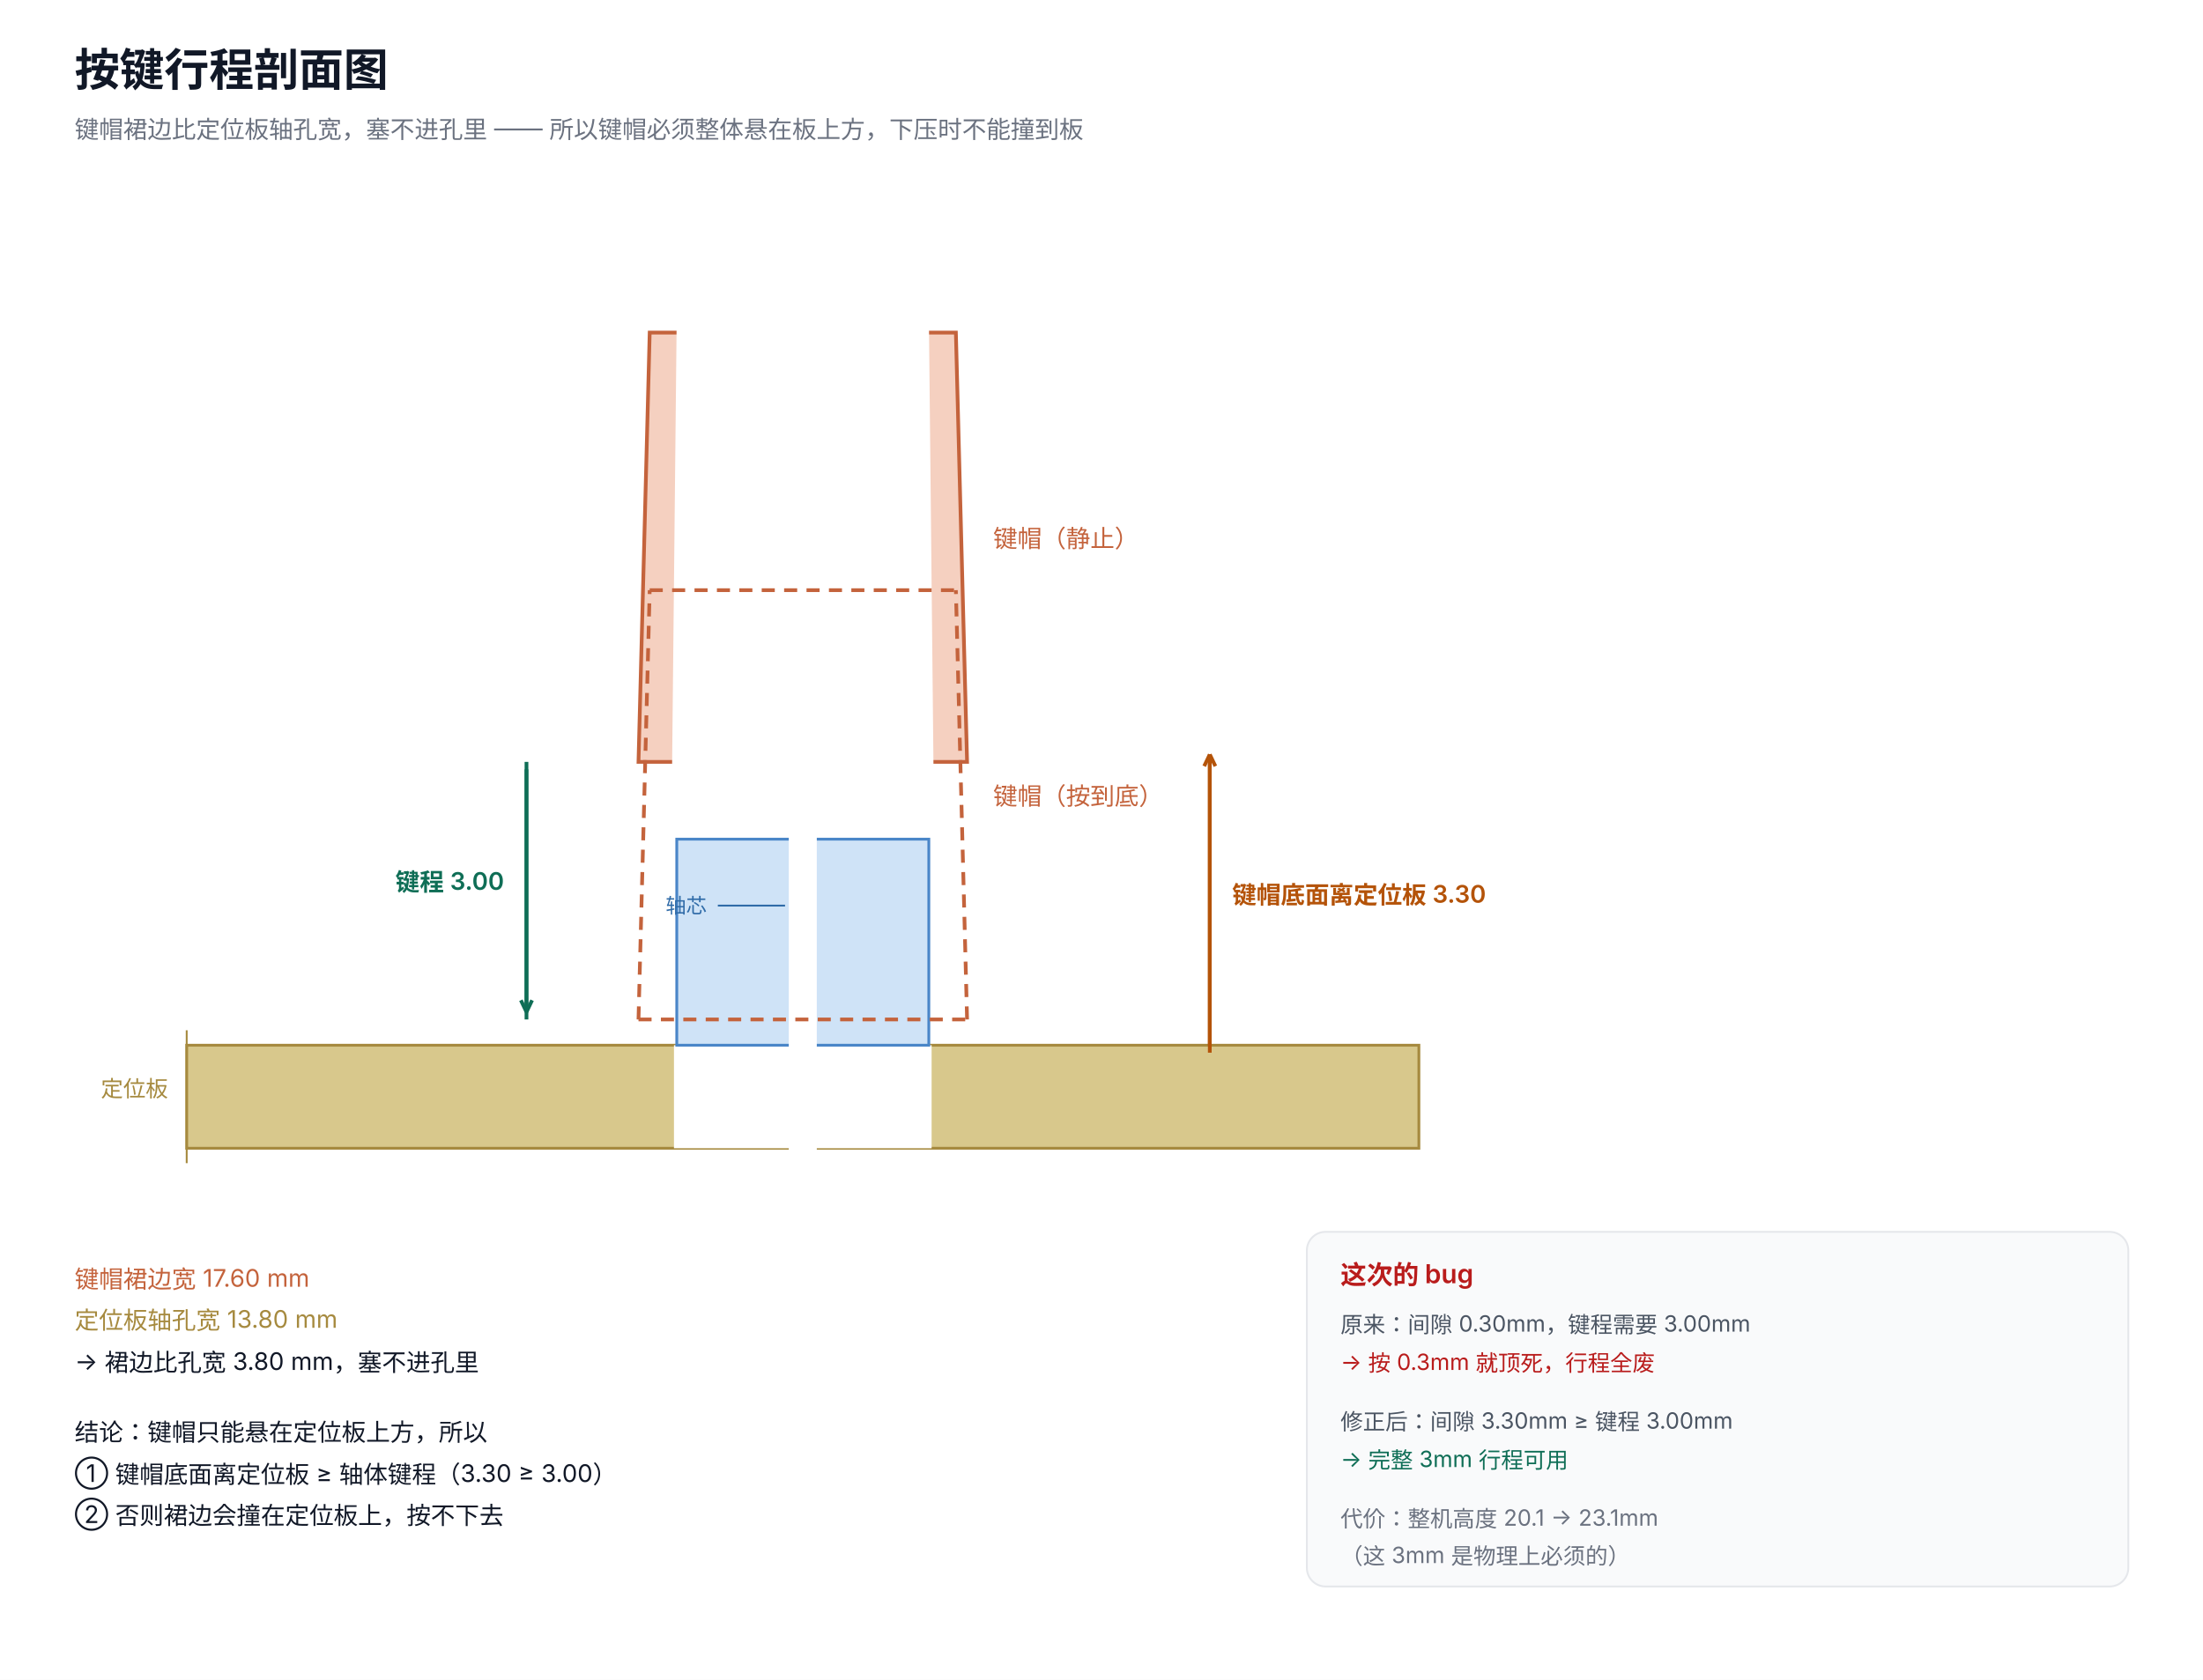
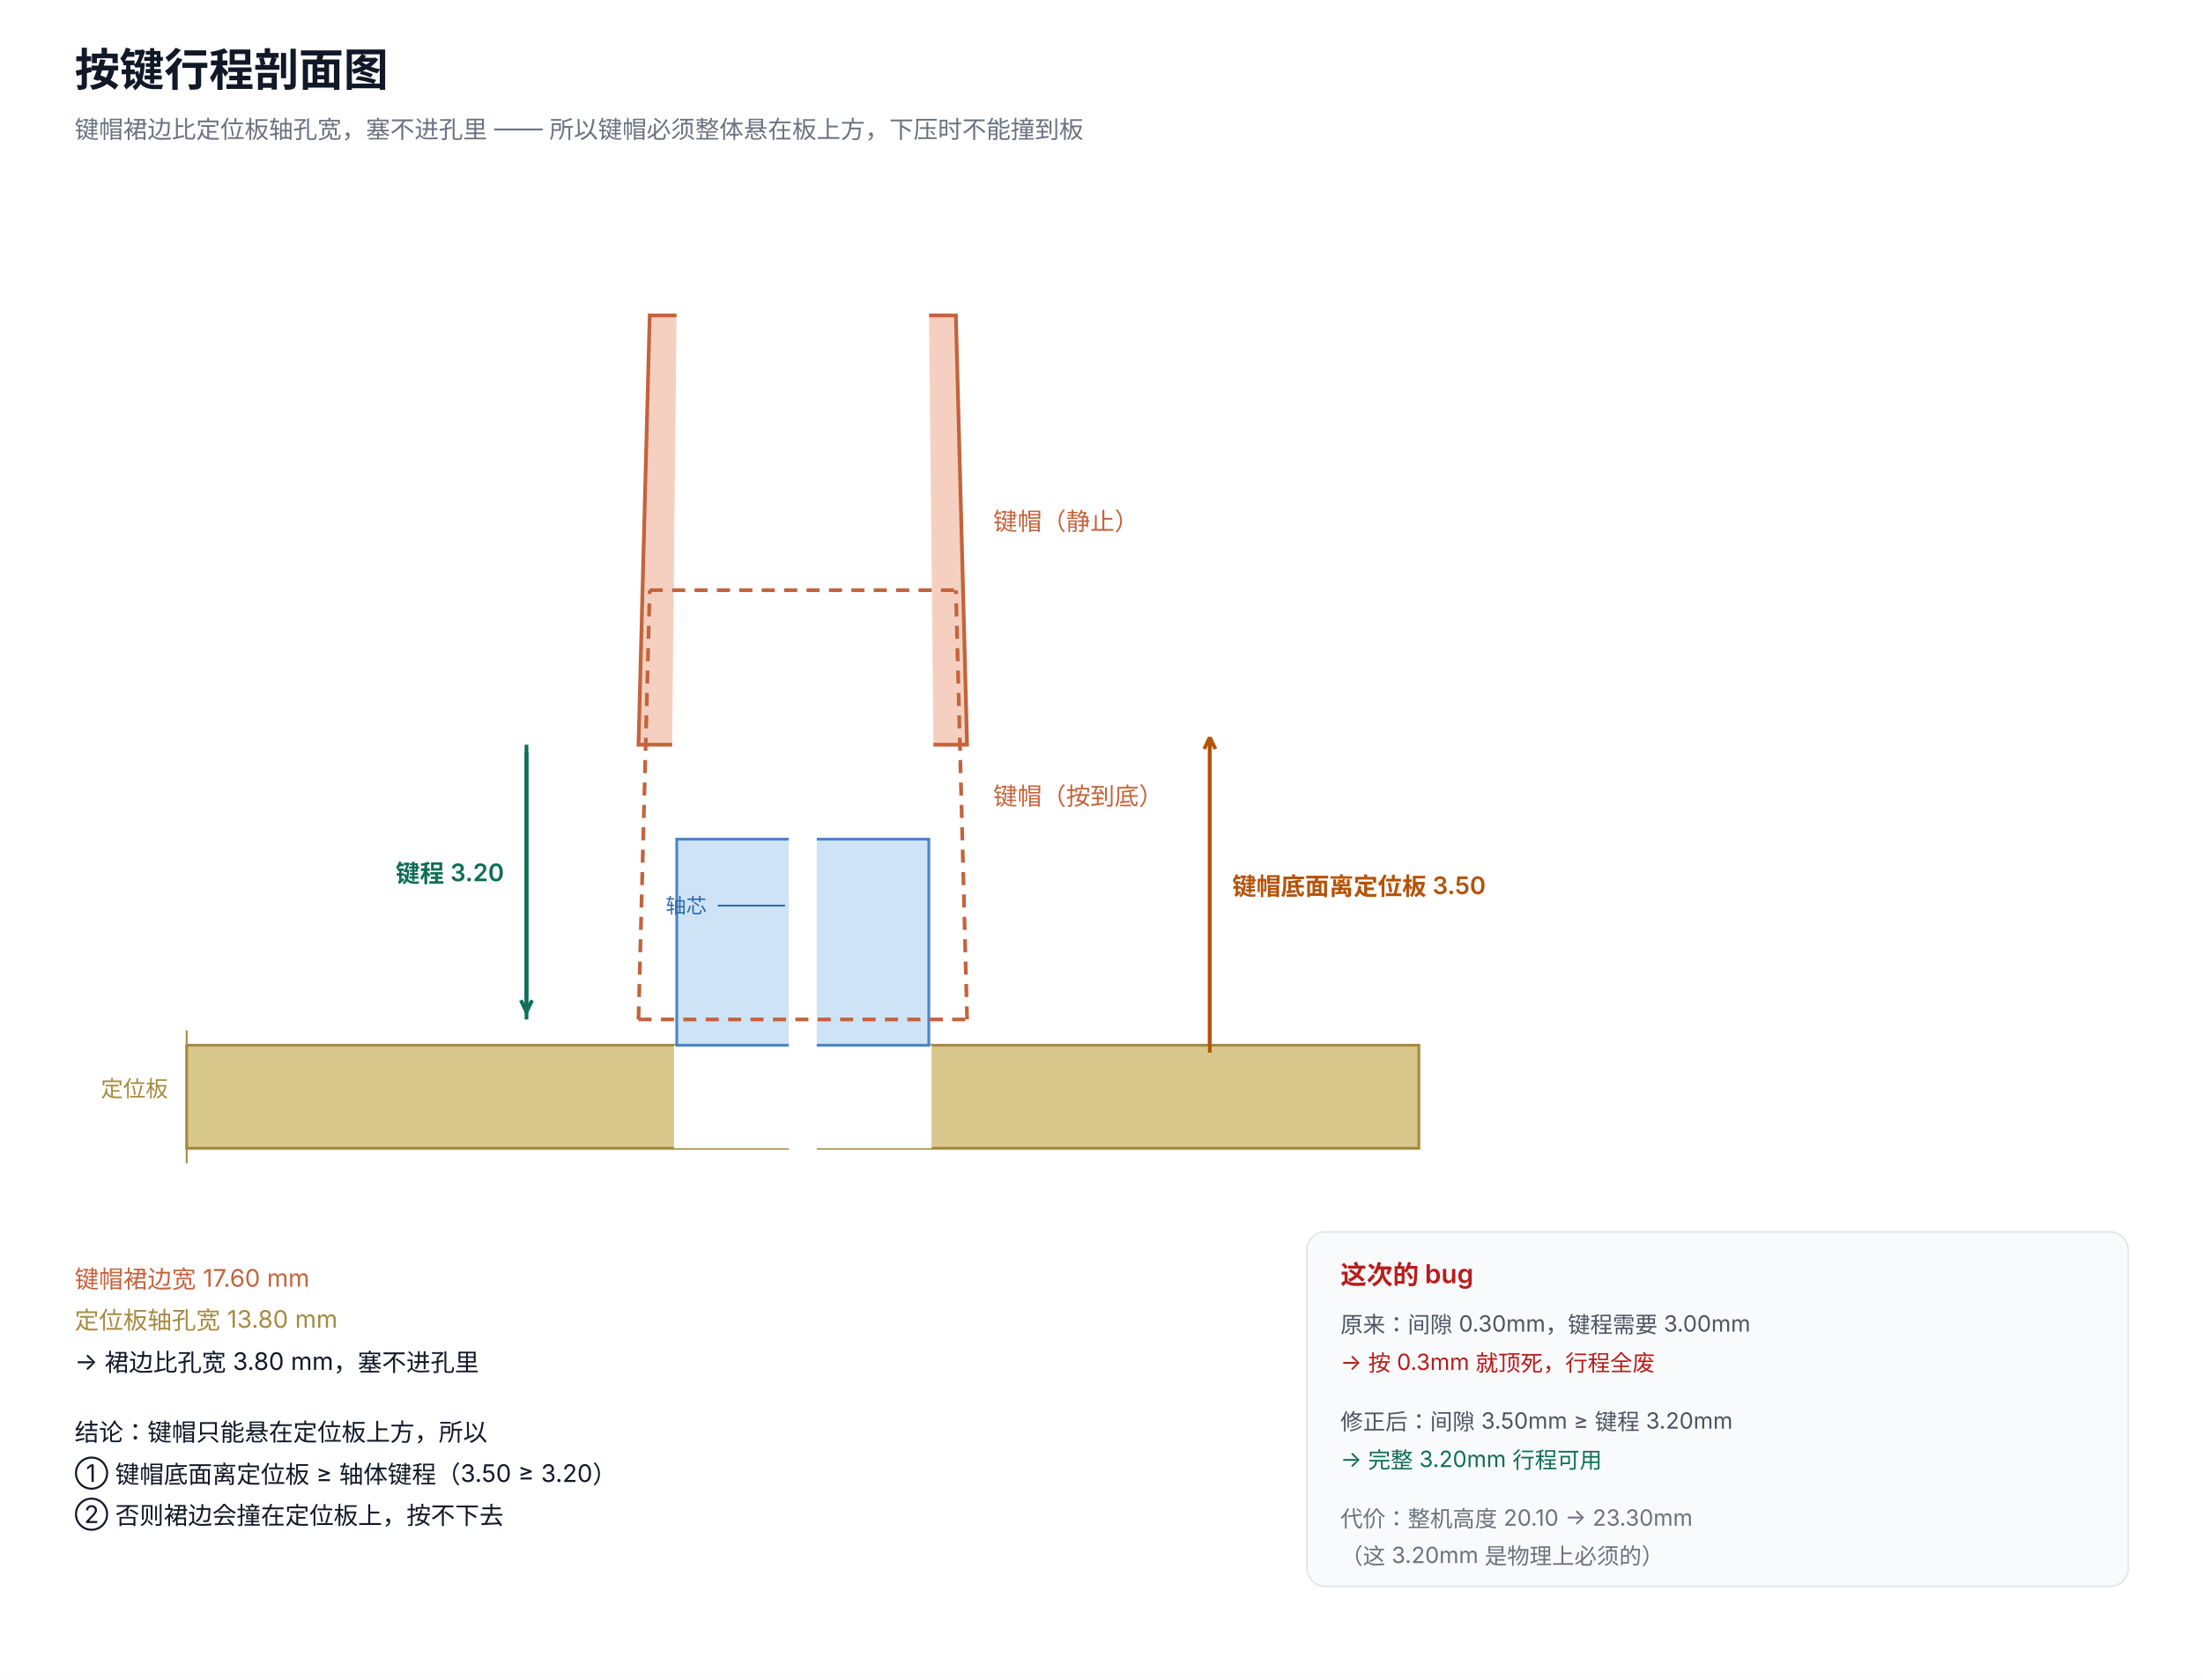
<svg xmlns="http://www.w3.org/2000/svg" viewBox="0 0 1180 900" width="1180" height="900" font-family="-apple-system, Segoe UI, Microsoft YaHei, sans-serif">
  <rect width="100%" height="100%" fill="#ffffff" />
  <text x="40.0" y="46.0" font-size="24" fill="#111827" text-anchor="start" font-weight="600">按键行程剖面图</text>
  <text x="40.0" y="74.0" font-size="13" fill="#6b7280" text-anchor="start">键帽裙边比定位板轴孔宽，塞不进孔里 —— 所以键帽必须整体悬在板上方，下压时不能撞到板</text>
  <rect x="100.0" y="560.0" width="660.0" height="55.2" rx="0" fill="#d8c88c" stroke="#a68a3f" stroke-width="1.5" />
  <rect x="361.0" y="560.0" width="138.0" height="55.2" rx="0" fill="#ffffff" stroke="none" stroke-width="1" />
  <rect x="362.5" y="449.6" width="135.0" height="110.4" rx="0" fill="#cfe3f7" stroke="#4a86c8" stroke-width="1.5" />
  <rect x="424.5" y="477.2" width="11.0" height="82.8" rx="0" fill="#9dc0e8" stroke="#2f6ba8" stroke-width="1.5" />
  <line x1="420.5" y1="485.2" x2="384.5" y2="485.2" stroke="#2f6ba8" stroke-width="1" />
  <text x="378.5" y="489.2" font-size="11" fill="#2f6ba8" text-anchor="end">轴芯</text>
-   <polygon points="342.0,408.2 518.0,408.2 512.0,178.2 348.0,178.2" fill="#f5d0c0" stroke="#c4633c" stroke-width="2" />
-   <polygon points="360.0,410.2 500.0,410.2 497.6,176.2 362.4,176.2" fill="#ffffff" stroke="none" stroke-width="1" />
-   <rect x="422.5" y="408.2" width="15.0" height="230.0" rx="0" fill="#ffffff" stroke="none" stroke-width="1" />
-   <text x="532.0" y="293.2" font-size="13" fill="#c4633c" text-anchor="start">键帽（静止）</text>
+   <polygon points="342.0,399.0 518.0,399.0 512.0,169.0 348.0,169.0" fill="#f5d0c0" stroke="#c4633c" stroke-width="2" />
+   <polygon points="360.0,401.0 500.0,401.0 497.6,167.0 362.4,167.0" fill="#ffffff" stroke="none" stroke-width="1" />
+   <rect x="422.5" y="399.0" width="15.0" height="230.0" rx="0" fill="#ffffff" stroke="none" stroke-width="1" />
+   <text x="532.0" y="284.0" font-size="13" fill="#c4633c" text-anchor="start">键帽（静止）</text>
  <line x1="342.0" y1="546.2" x2="518.0" y2="546.2" stroke="#c4633c" stroke-width="2" stroke-dasharray="7 5" />
  <line x1="342.0" y1="546.2" x2="348.0" y2="316.2" stroke="#c4633c" stroke-width="2" stroke-dasharray="7 5" />
  <line x1="518.0" y1="546.2" x2="512.0" y2="316.2" stroke="#c4633c" stroke-width="2" stroke-dasharray="7 5" />
  <line x1="348.0" y1="316.2" x2="512.0" y2="316.2" stroke="#c4633c" stroke-width="2" stroke-dasharray="7 5" />
  <text x="532.0" y="431.2" font-size="13" fill="#c4633c" text-anchor="start">键帽（按到底）</text>
-   <line x1="282.0" y1="408.2" x2="282.0" y2="546.2" stroke="#0f6e56" stroke-width="2" />
-   <line x1="282.0" y1="412.2" x2="282.0" y2="542.2" stroke="#0f6e56" stroke-width="2" />
+   <line x1="282.0" y1="399.0" x2="282.0" y2="546.2" stroke="#0f6e56" stroke-width="2" />
+   <line x1="282.0" y1="403.0" x2="282.0" y2="542.2" stroke="#0f6e56" stroke-width="2" />
  <line x1="282.0" y1="542.2" x2="279.0" y2="535.9" stroke="#0f6e56" stroke-width="2" />
  <line x1="282.0" y1="542.2" x2="285.0" y2="535.9" stroke="#0f6e56" stroke-width="2" />
-   <text x="270.0" y="477.2" font-size="13" fill="#0f6e56" text-anchor="end" font-weight="600">键程 3.00</text>
-   <line x1="648.0" y1="560.0" x2="648.0" y2="408.2" stroke="#b45309" stroke-width="2" />
-   <line x1="648.0" y1="564.0" x2="648.0" y2="404.2" stroke="#b45309" stroke-width="2" />
-   <line x1="648.0" y1="404.2" x2="651.0" y2="410.5" stroke="#b45309" stroke-width="2" />
-   <line x1="648.0" y1="404.2" x2="645.0" y2="410.5" stroke="#b45309" stroke-width="2" />
-   <text x="660.0" y="484.1" font-size="13" fill="#b45309" text-anchor="start" font-weight="600">键帽底面离定位板 3.30</text>
+   <text x="270.0" y="472.6" font-size="13" fill="#0f6e56" text-anchor="end" font-weight="600">键程 3.20</text>
+   <line x1="648.0" y1="560.0" x2="648.0" y2="399.0" stroke="#b45309" stroke-width="2" />
+   <line x1="648.0" y1="564.0" x2="648.0" y2="395.0" stroke="#b45309" stroke-width="2" />
+   <line x1="648.0" y1="395.0" x2="651.0" y2="401.3" stroke="#b45309" stroke-width="2" />
+   <line x1="648.0" y1="395.0" x2="645.0" y2="401.3" stroke="#b45309" stroke-width="2" />
+   <text x="660.0" y="479.5" font-size="13" fill="#b45309" text-anchor="start" font-weight="600">键帽底面离定位板 3.50</text>
  <text x="40.0" y="690.0" font-size="13" fill="#c4633c" text-anchor="start">键帽裙边宽 17.60 mm</text>
  <text x="40.0" y="712.0" font-size="13" fill="#a68a3f" text-anchor="start">定位板轴孔宽 13.80 mm</text>
  <text x="40.0" y="734.0" font-size="13" fill="#111827" text-anchor="start">→ 裙边比孔宽 3.80 mm，塞不进孔里</text>
  <text x="40.0" y="772.0" font-size="13" fill="#111827" text-anchor="start">结论：键帽只能悬在定位板上方，所以</text>
-   <text x="40.0" y="794.0" font-size="13" fill="#111827" text-anchor="start">  ① 键帽底面离定位板 ≥ 轴体键程（3.30 ≥ 3.00）</text>
+   <text x="40.0" y="794.0" font-size="13" fill="#111827" text-anchor="start">  ① 键帽底面离定位板 ≥ 轴体键程（3.50 ≥ 3.20）</text>
  <text x="40.0" y="816.0" font-size="13" fill="#111827" text-anchor="start">  ② 否则裙边会撞在定位板上，按不下去</text>
  <rect x="700.0" y="660.0" width="440.0" height="190.0" rx="10" fill="#f9fafb" stroke="#e5e7eb" stroke-width="1" />
  <text x="718.0" y="688.0" font-size="14" fill="#b91c1c" text-anchor="start" font-weight="600">这次的 bug</text>
  <text x="718.0" y="714.0" font-size="12" fill="#4b5563" text-anchor="start">原来：间隙 0.30mm，键程需要 3.00mm</text>
  <text x="718.0" y="734.0" font-size="12" fill="#b91c1c" text-anchor="start">→ 按 0.3mm 就顶死，行程全废</text>
-   <text x="718.0" y="766.0" font-size="12" fill="#4b5563" text-anchor="start">修正后：间隙 3.30mm ≥ 键程 3.00mm</text>
-   <text x="718.0" y="786.0" font-size="12" fill="#0f6e56" text-anchor="start">→ 完整 3mm 行程可用</text>
-   <text x="718.0" y="818.0" font-size="12" fill="#6b7280" text-anchor="start">代价：整机高度 20.1 → 23.1mm</text>
-   <text x="718.0" y="838.0" font-size="12" fill="#6b7280" text-anchor="start">（这 3mm 是物理上必须的）</text>
+   <text x="718.0" y="766.0" font-size="12" fill="#4b5563" text-anchor="start">修正后：间隙 3.50mm ≥ 键程 3.20mm</text>
+   <text x="718.0" y="786.0" font-size="12" fill="#0f6e56" text-anchor="start">→ 完整 3.20mm 行程可用</text>
+   <text x="718.0" y="818.0" font-size="12" fill="#6b7280" text-anchor="start">代价：整机高度 20.10 → 23.30mm</text>
+   <text x="718.0" y="838.0" font-size="12" fill="#6b7280" text-anchor="start">（这 3.20mm 是物理上必须的）</text>
  <line x1="100.0" y1="552.0" x2="100.0" y2="623.2" stroke="#a68a3f" stroke-width="1" />
  <text x="90.0" y="587.6" font-size="12" fill="#a68a3f" text-anchor="end">定位板</text>
</svg>
